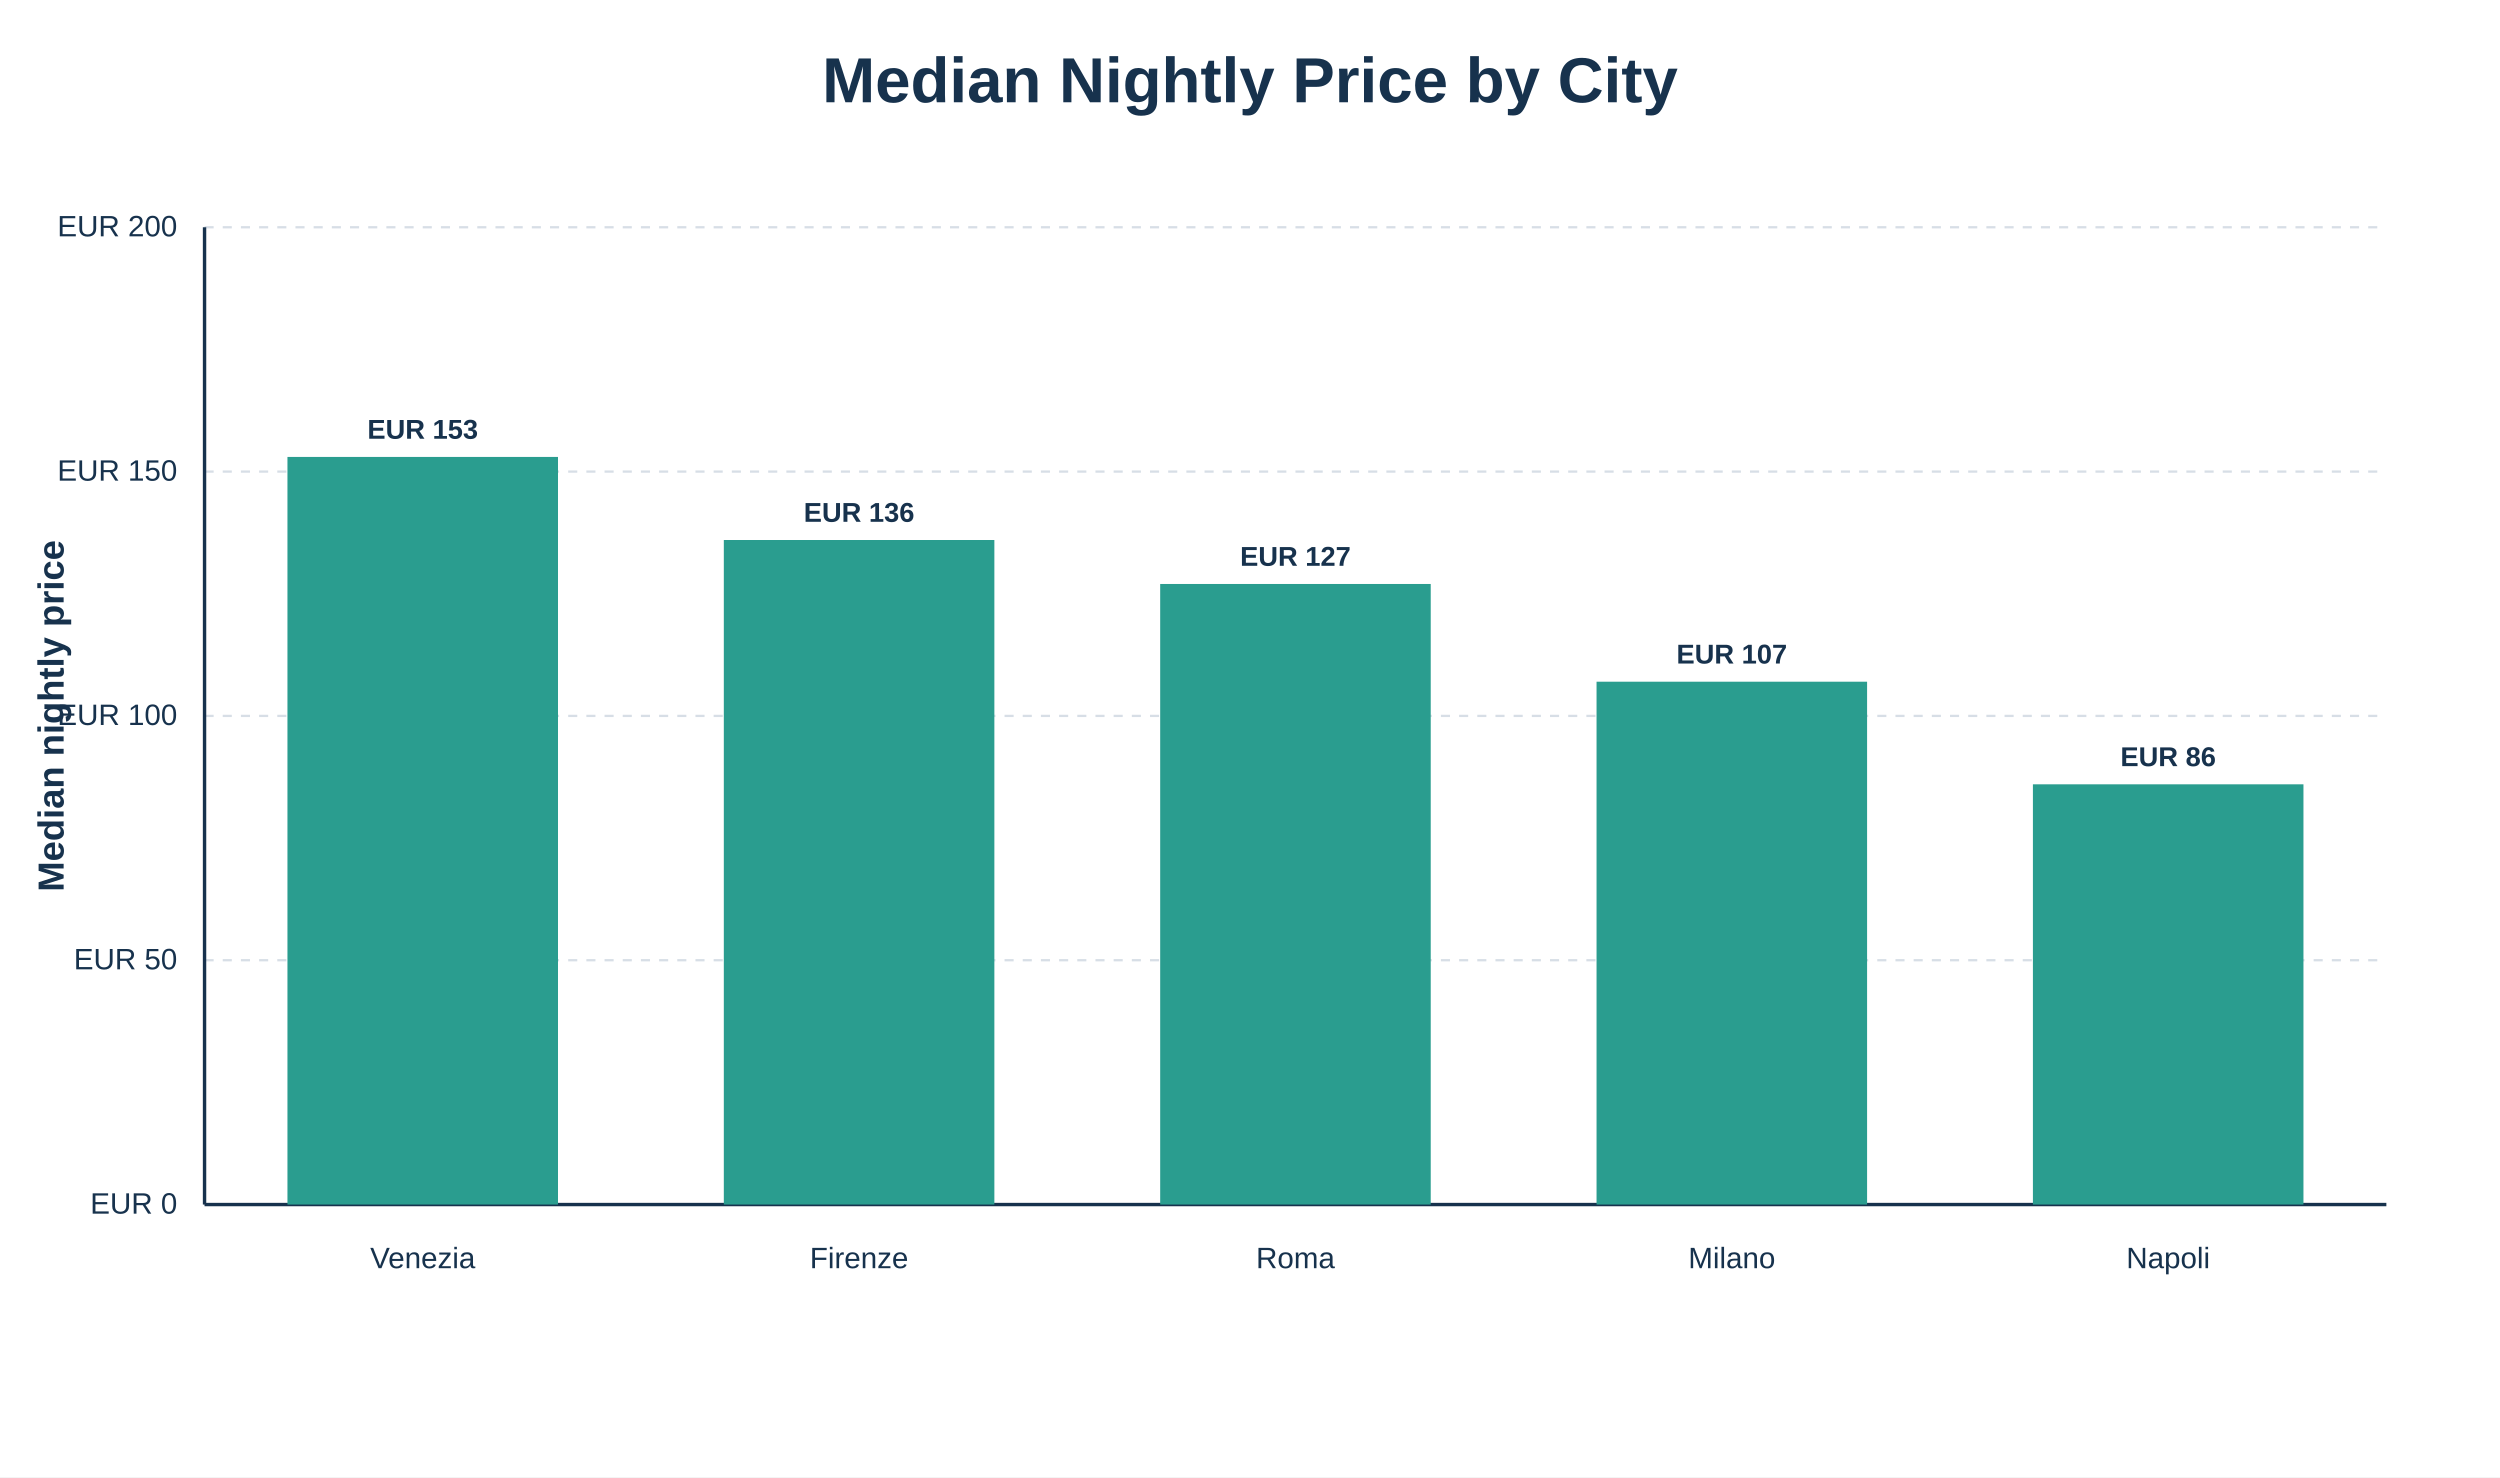
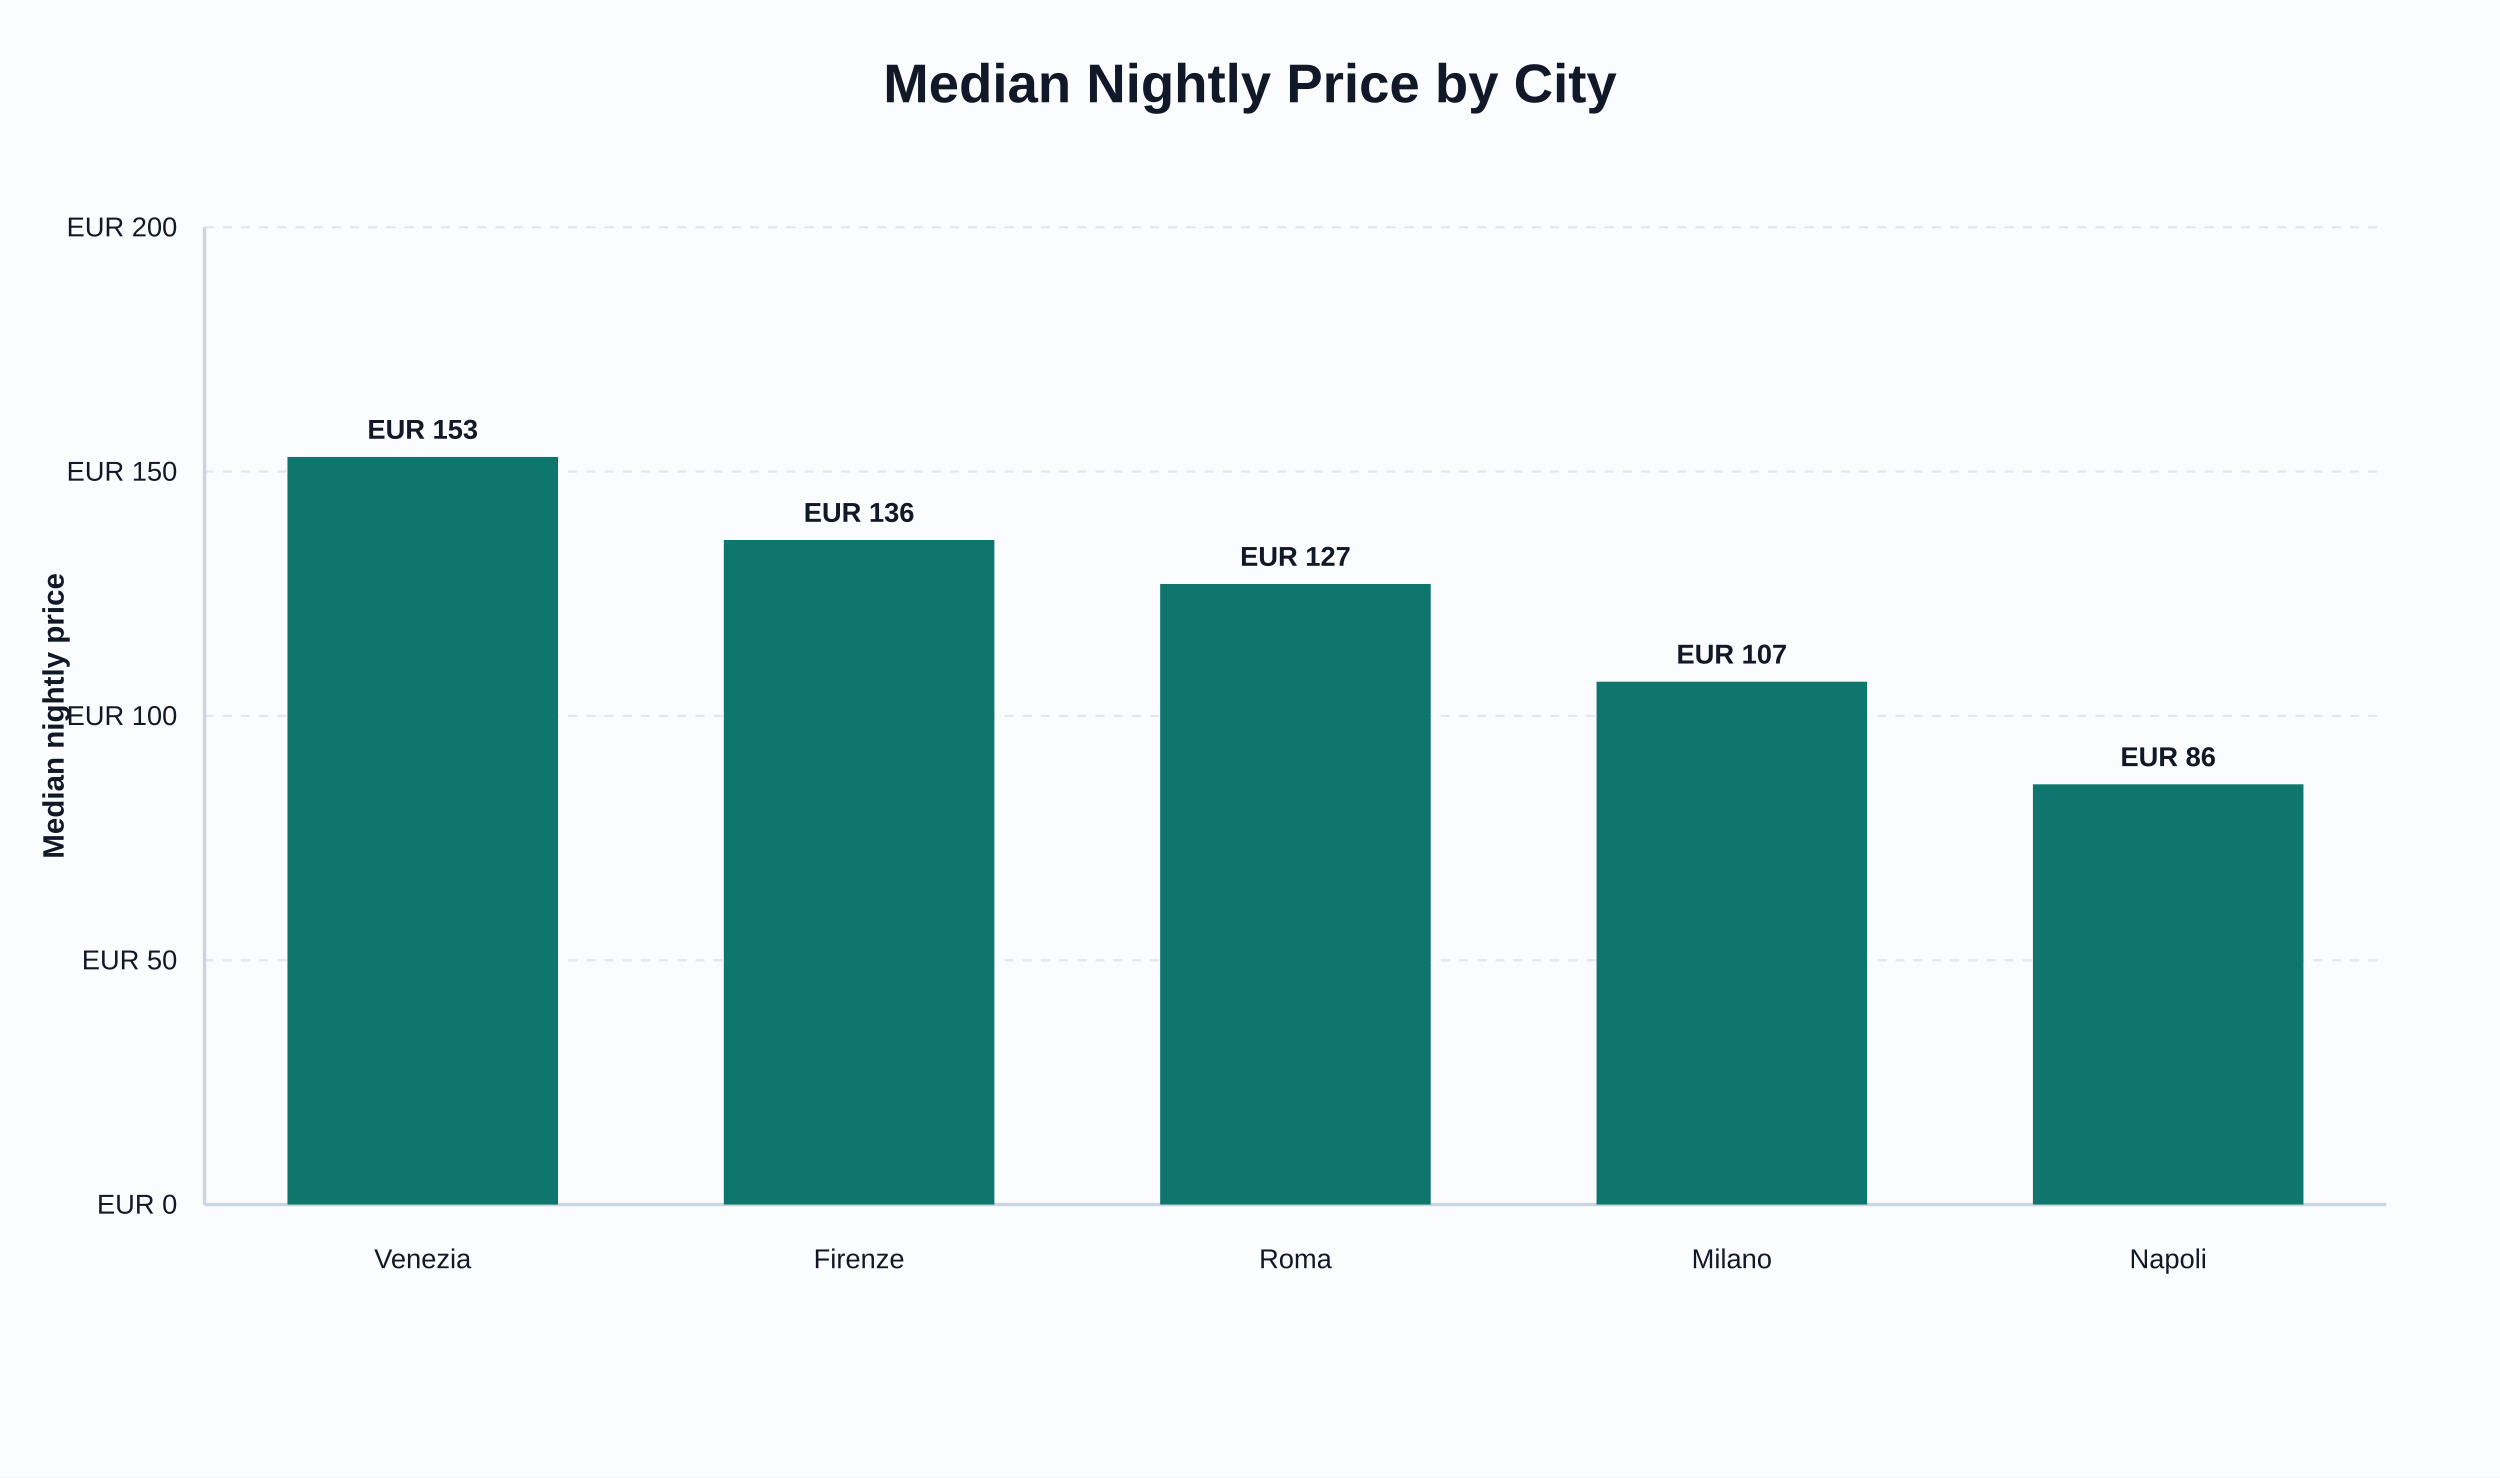
<svg xmlns="http://www.w3.org/2000/svg" width="1100" height="650" viewBox="0 0 1100 650" role="img" aria-labelledby="title">
-   <style>text { font-family: Arial, Helvetica, sans-serif; fill: #17324D; }.title { font-size: 28px; font-weight: 700; }.axis-label { font-size: 16px; font-weight: 600; }.tick { font-size: 13px; }.value { font-size: 12px; font-weight: 600; }.legend { font-size: 13px; }</style>
-   <rect x="0" y="0" width="1100" height="650" fill="#FFFFFF" />
-   <text x="550.00" y="45.00" text-anchor="middle" fill="#17324D" class="title">Median Nightly Price by City</text>
-   <text x="28.00" y="315.00" text-anchor="middle" fill="#17324D" class="axis-label" transform="rotate(-90.00 28.00 315.00)">Median nightly price</text>
-   <line x1="90.00" y1="530.00" x2="1050.00" y2="530.00" stroke="#D7DEE6" stroke-width="1.00" stroke-dasharray="4 4" />
-   <text x="78.00" y="534.00" text-anchor="end" fill="#17324D" class="tick">EUR 0</text>
-   <line x1="90.00" y1="422.50" x2="1050.00" y2="422.50" stroke="#D7DEE6" stroke-width="1.00" stroke-dasharray="4 4" />
-   <text x="78.00" y="426.50" text-anchor="end" fill="#17324D" class="tick">EUR 50</text>
-   <line x1="90.00" y1="315.00" x2="1050.00" y2="315.00" stroke="#D7DEE6" stroke-width="1.00" stroke-dasharray="4 4" />
-   <text x="78.00" y="319.00" text-anchor="end" fill="#17324D" class="tick">EUR 100</text>
-   <line x1="90.00" y1="207.50" x2="1050.00" y2="207.50" stroke="#D7DEE6" stroke-width="1.00" stroke-dasharray="4 4" />
-   <text x="78.00" y="211.50" text-anchor="end" fill="#17324D" class="tick">EUR 150</text>
-   <line x1="90.00" y1="100.00" x2="1050.00" y2="100.00" stroke="#D7DEE6" stroke-width="1.00" stroke-dasharray="4 4" />
-   <text x="78.00" y="104.00" text-anchor="end" fill="#17324D" class="tick">EUR 200</text>
-   <line x1="90.00" y1="100.00" x2="90.00" y2="530.00" stroke="#17324D" stroke-width="1.50" />
-   <line x1="90.00" y1="530.00" x2="1050.00" y2="530.00" stroke="#17324D" stroke-width="1.50" />
-   <rect x="126.48" y="201.05" width="119.04" height="328.95" fill="#2A9D8F" stroke="none" />
-   <text x="186.00" y="193.05" text-anchor="middle" fill="#17324D" class="value">EUR 153</text>
-   <text x="186.00" y="558.00" text-anchor="middle" fill="#17324D" class="tick">Venezia</text>
-   <rect x="318.48" y="237.60" width="119.04" height="292.40" fill="#2A9D8F" stroke="none" />
-   <text x="378.00" y="229.60" text-anchor="middle" fill="#17324D" class="value">EUR 136</text>
-   <text x="378.00" y="558.00" text-anchor="middle" fill="#17324D" class="tick">Firenze</text>
-   <rect x="510.48" y="256.95" width="119.04" height="273.05" fill="#2A9D8F" stroke="none" />
-   <text x="570.00" y="248.95" text-anchor="middle" fill="#17324D" class="value">EUR 127</text>
-   <text x="570.00" y="558.00" text-anchor="middle" fill="#17324D" class="tick">Roma</text>
-   <rect x="702.48" y="299.95" width="119.04" height="230.05" fill="#2A9D8F" stroke="none" />
-   <text x="762.00" y="291.95" text-anchor="middle" fill="#17324D" class="value">EUR 107</text>
-   <text x="762.00" y="558.00" text-anchor="middle" fill="#17324D" class="tick">Milano</text>
-   <rect x="894.48" y="345.10" width="119.04" height="184.90" fill="#2A9D8F" stroke="none" />
-   <text x="954.00" y="337.10" text-anchor="middle" fill="#17324D" class="value">EUR 86</text>
-   <text x="954.00" y="558.00" text-anchor="middle" fill="#17324D" class="tick">Napoli</text>
+   <style>text { font-family: Arial, Helvetica, sans-serif; fill: #111827; }.title { font-size: 24px; font-weight: 700; }.axis-label { font-size: 13px; font-weight: 600; }.tick { font-size: 12px; }.value { font-size: 12px; font-weight: 600; }.legend { font-size: 11px; }</style>
+   <rect x="0" y="0" width="1100" height="650" fill="#FBFCFE" />
+   <text x="550.00" y="45.00" text-anchor="middle" fill="#111827" class="title">Median Nightly Price by City</text>
+   <text x="28.00" y="315.00" text-anchor="middle" fill="#111827" class="axis-label" transform="rotate(-90.00 28.00 315.00)">Median nightly price</text>
+   <line x1="90.00" y1="530.00" x2="1050.00" y2="530.00" stroke="#E2E8F0" stroke-width="1.00" stroke-dasharray="4 4" />
+   <text x="78.00" y="534.00" text-anchor="end" fill="#111827" class="tick">EUR 0</text>
+   <line x1="90.00" y1="422.50" x2="1050.00" y2="422.50" stroke="#E2E8F0" stroke-width="1.00" stroke-dasharray="4 4" />
+   <text x="78.00" y="426.50" text-anchor="end" fill="#111827" class="tick">EUR 50</text>
+   <line x1="90.00" y1="315.00" x2="1050.00" y2="315.00" stroke="#E2E8F0" stroke-width="1.00" stroke-dasharray="4 4" />
+   <text x="78.00" y="319.00" text-anchor="end" fill="#111827" class="tick">EUR 100</text>
+   <line x1="90.00" y1="207.50" x2="1050.00" y2="207.50" stroke="#E2E8F0" stroke-width="1.00" stroke-dasharray="4 4" />
+   <text x="78.00" y="211.50" text-anchor="end" fill="#111827" class="tick">EUR 150</text>
+   <line x1="90.00" y1="100.00" x2="1050.00" y2="100.00" stroke="#E2E8F0" stroke-width="1.00" stroke-dasharray="4 4" />
+   <text x="78.00" y="104.00" text-anchor="end" fill="#111827" class="tick">EUR 200</text>
+   <line x1="90.00" y1="100.00" x2="90.00" y2="530.00" stroke="#CBD5E1" stroke-width="1.50" />
+   <line x1="90.00" y1="530.00" x2="1050.00" y2="530.00" stroke="#CBD5E1" stroke-width="1.50" />
+   <rect x="126.48" y="201.05" width="119.04" height="328.95" fill="#0F766E" stroke="none" />
+   <text x="186.00" y="193.05" text-anchor="middle" fill="#111827" class="value">EUR 153</text>
+   <text x="186.00" y="558.00" text-anchor="middle" fill="#111827" class="tick">Venezia</text>
+   <rect x="318.48" y="237.60" width="119.04" height="292.40" fill="#0F766E" stroke="none" />
+   <text x="378.00" y="229.60" text-anchor="middle" fill="#111827" class="value">EUR 136</text>
+   <text x="378.00" y="558.00" text-anchor="middle" fill="#111827" class="tick">Firenze</text>
+   <rect x="510.48" y="256.95" width="119.04" height="273.05" fill="#0F766E" stroke="none" />
+   <text x="570.00" y="248.95" text-anchor="middle" fill="#111827" class="value">EUR 127</text>
+   <text x="570.00" y="558.00" text-anchor="middle" fill="#111827" class="tick">Roma</text>
+   <rect x="702.48" y="299.95" width="119.04" height="230.05" fill="#0F766E" stroke="none" />
+   <text x="762.00" y="291.95" text-anchor="middle" fill="#111827" class="value">EUR 107</text>
+   <text x="762.00" y="558.00" text-anchor="middle" fill="#111827" class="tick">Milano</text>
+   <rect x="894.48" y="345.10" width="119.04" height="184.90" fill="#0F766E" stroke="none" />
+   <text x="954.00" y="337.10" text-anchor="middle" fill="#111827" class="value">EUR 86</text>
+   <text x="954.00" y="558.00" text-anchor="middle" fill="#111827" class="tick">Napoli</text>
</svg>
